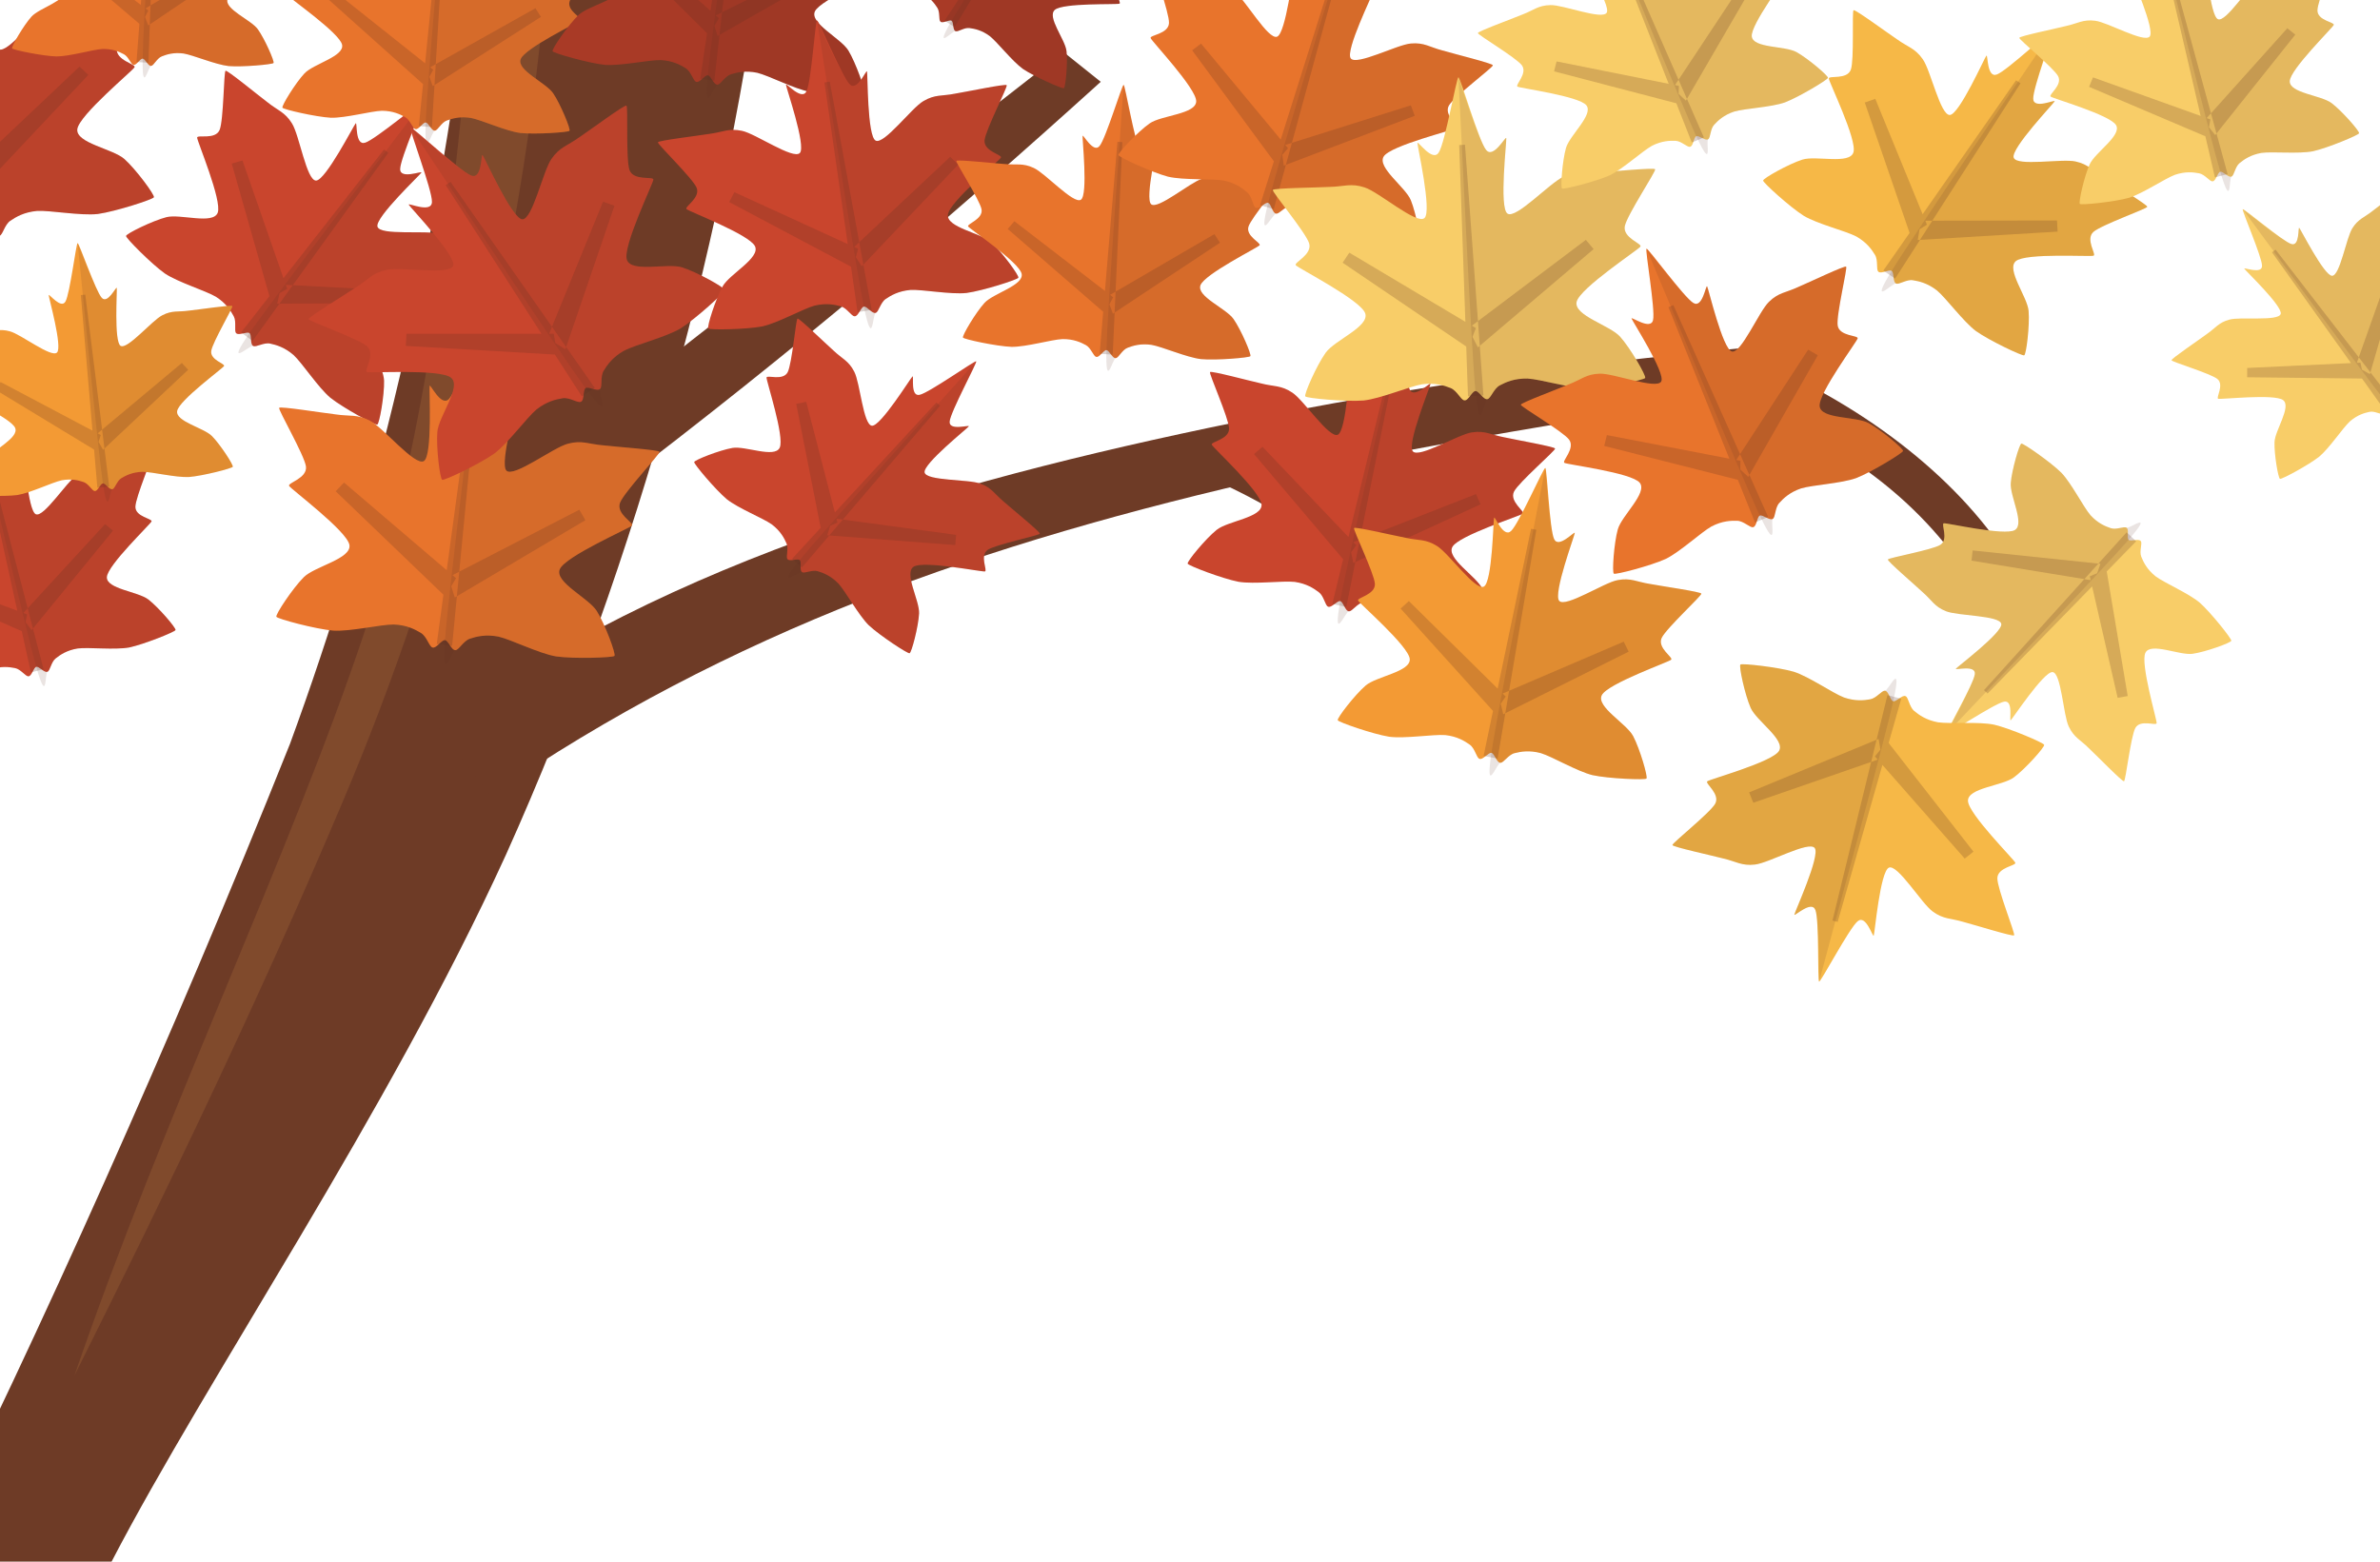
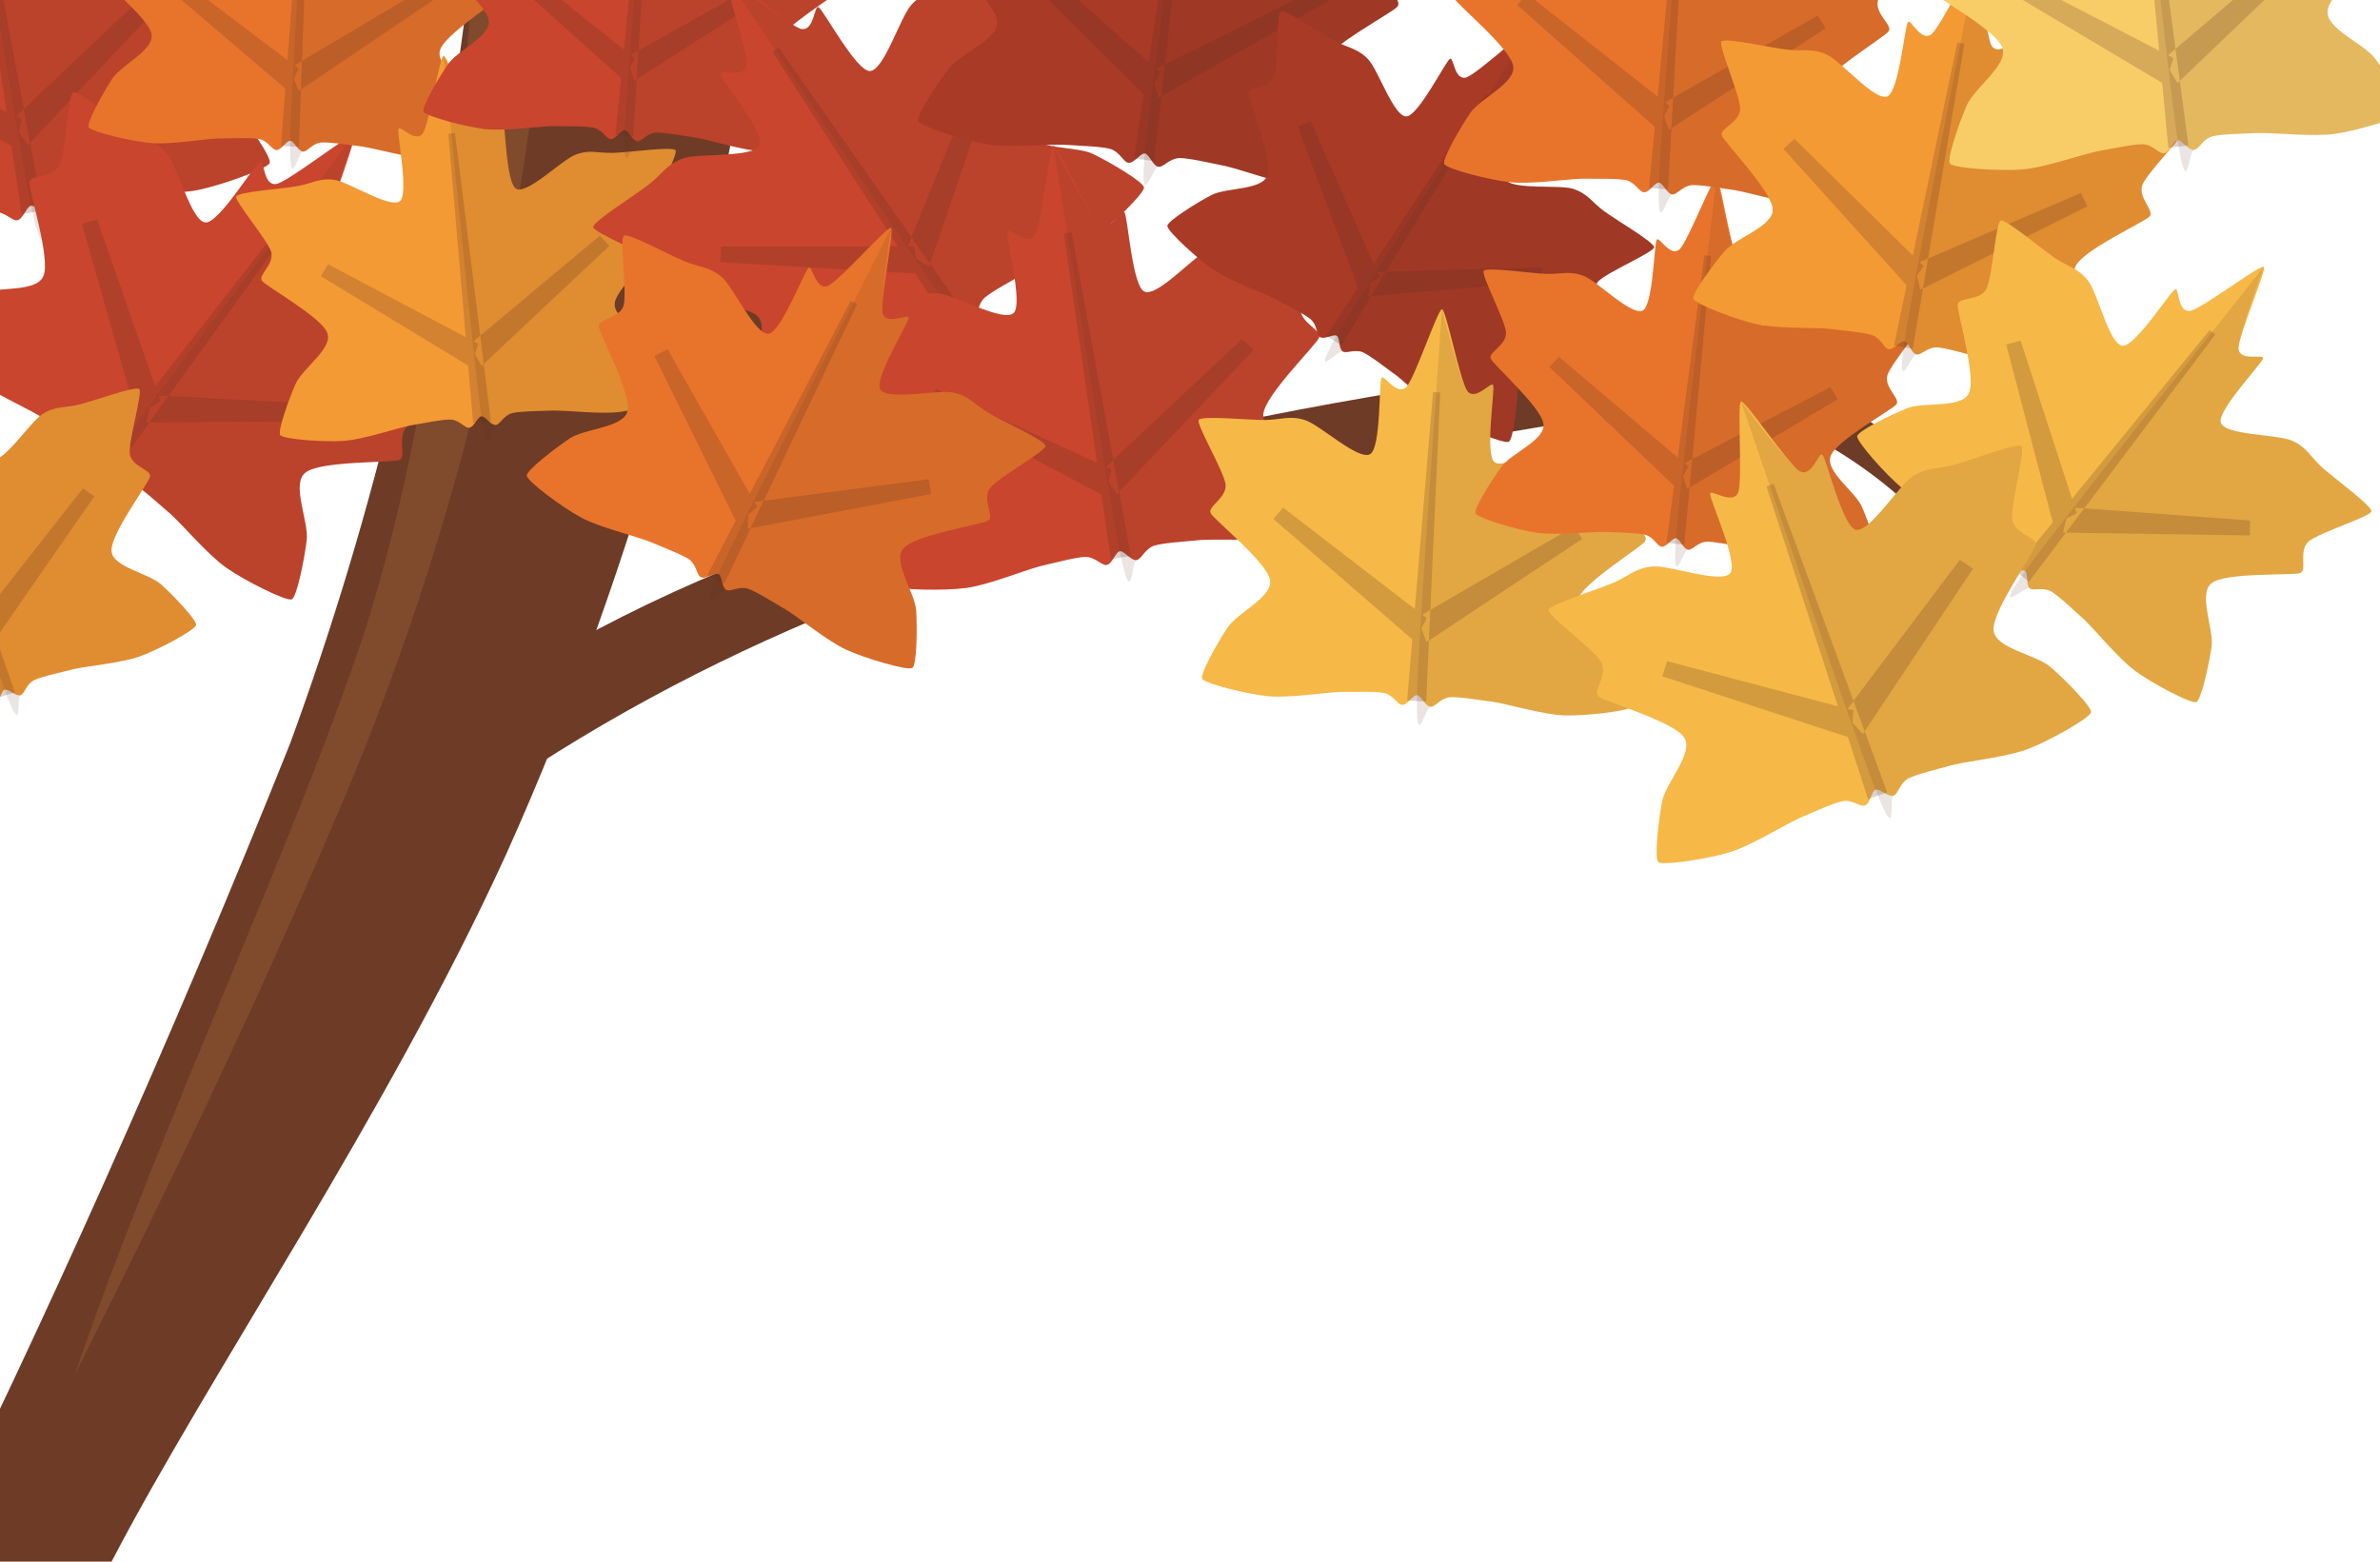
<svg xmlns="http://www.w3.org/2000/svg" viewBox="0 0 640 420">
  <defs>
-     <path id="harvest-maple-left-leaf" d="M0 -50C0.4 -50 3.5 -36.6 4.9 -34.7C6.3 -32.7 9.1 -37.4 9.2 -36.9C9.3 -36.4 6.9 -22.6 8.6 -21.3C10.3 -20 17.7 -27.2 20.6 -28.3C23.4 -29.4 24.9 -28.7 27.8 -28.8C30.6 -28.8 39.5 -29.2 39.6 -28.8C39.8 -28.4 33.3 -19.7 32.7 -17.4C32.1 -15 36.1 -13.6 35.7 -13C35.3 -12.4 22.7 -5.1 21.9 -2.3C21.1 0.5 28.5 2.9 30.5 5.4C32.5 7.9 35.5 13.8 35.2 14.2C35 14.6 26.9 15.8 23.2 15.7C19.6 15.5 13.6 13.3 10.9 13C8.2 12.8 6.4 13.5 5.1 14.1C3.8 14.7 3.1 16.7 2.4 16.8C1.6 17 0.7 15 0 15C-0.7 15 -1.6 17 -2.4 16.8C-3.1 16.7 -3.8 14.7 -5.1 14.1C-6.4 13.5 -8.2 12.8 -10.9 13C-13.6 13.3 -19.6 15.5 -23.2 15.7C-26.9 15.8 -35 14.6 -35.2 14.2C-35.5 13.8 -32.5 7.9 -30.5 5.4C-28.5 2.9 -21.1 0.5 -21.9 -2.3C-22.7 -5.1 -35.3 -12.4 -35.7 -13C-36.1 -13.6 -32.1 -15 -32.7 -17.4C-33.3 -19.7 -39.8 -28.4 -39.6 -28.8C-39.5 -29.2 -30.6 -28.8 -27.8 -28.8C-24.9 -28.7 -23.4 -29.4 -20.6 -28.3C-17.7 -27.2 -10.3 -20 -8.6 -21.3C-6.9 -22.6 -9.3 -36.4 -9.2 -36.9C-9.1 -37.4 -6.3 -32.7 -4.9 -34.7C-3.5 -36.6 -0.4 -50 0 -50Z" />
-     <path id="harvest-maple-left-half" d="M0 -50C0.2 -49.4 3.5 -36.6 4.9 -34.7C6.3 -32.7 9.1 -37.4 9.2 -36.9C9.3 -36.4 6.9 -22.6 8.6 -21.3C10.3 -20 17.7 -27.2 20.6 -28.3C23.4 -29.4 24.9 -28.7 27.8 -28.8C30.6 -28.8 39.5 -29.2 39.6 -28.8C39.8 -28.4 33.3 -19.7 32.7 -17.4C32.1 -15 36.1 -13.6 35.7 -13C35.3 -12.4 22.7 -5.1 21.9 -2.3C21.1 0.5 28.5 2.9 30.5 5.4C32.5 7.9 35.5 13.8 35.2 14.2C35 14.6 26.9 15.8 23.2 15.7C19.6 15.5 13.6 13.3 10.9 13C8.2 12.8 6.4 13.5 5.1 14.1C3.8 14.7 3.1 16.7 2.4 16.8C1.6 17 0.4 25 0 15C-0.4 5 0 -40.2 0 -50Z" />
+     <path id="harvest-maple-left-leaf" d="M0 -50C0.7 -50 3.7 -38.5 5.1 -36.6C6.6 -34.8 9.1 -38.6 9.4 -37.8C9.8 -37 8.7 -26 10.5 -24.9C12.4 -23.7 19.1 -29.2 21.7 -29.9C24.4 -30.6 25.8 -29.7 28.5 -29.5C31.2 -29.3 39.2 -29.6 39.6 -28.8C40 -28 34.9 -20.6 34.4 -18.3C34 -16 37.2 -14.4 36.6 -13.3C36.1 -12.3 26.5 -5.6 25.9 -2.7C25.2 0.1 31 3.1 32.5 5.7C34 8.3 36.7 13.9 36.2 14.6C35.6 15.4 28.4 16.7 24.9 16.8C21.4 16.9 15.8 15.6 12.9 15.3C9.9 15.1 7 14.8 5.5 15C3.9 15.3 3.2 16.8 2.4 16.8C1.5 16.8 0.7 15 0 15C-0.7 15 -1.5 16.8 -2.4 16.8C-3.2 16.8 -3.9 15.3 -5.5 15C-7 14.8 -9.9 15.1 -12.9 15.3C-15.8 15.6 -21.4 16.9 -24.9 16.8C-28.4 16.7 -35.6 15.4 -36.2 14.6C-36.7 13.9 -34 8.3 -32.5 5.7C-31 3.1 -25.2 0.1 -25.9 -2.7C-26.5 -5.6 -36.1 -12.3 -36.6 -13.3C-37.2 -14.4 -34 -16 -34.4 -18.3C-34.9 -20.6 -40 -28 -39.6 -28.8C-39.2 -29.6 -31.2 -29.3 -28.5 -29.5C-25.8 -29.7 -24.4 -30.6 -21.7 -29.9C-19.1 -29.2 -12.4 -23.7 -10.5 -24.9C-8.7 -26 -9.8 -37 -9.4 -37.8C-9.1 -38.6 -6.6 -34.8 -5.1 -36.6C-3.7 -38.5 -0.7 -50 0 -50Z" />
+     <path id="harvest-maple-left-half" d="M0 -50C0.3 -49.1 3.7 -38.5 5.1 -36.6C6.6 -34.8 9.1 -38.6 9.4 -37.8C9.8 -37 8.7 -26 10.5 -24.9C12.4 -23.7 19.1 -29.2 21.7 -29.9C24.4 -30.6 25.8 -29.7 28.5 -29.5C31.2 -29.3 39.2 -29.6 39.6 -28.8C40 -28 34.9 -20.6 34.4 -18.3C34 -16 37.2 -14.4 36.6 -13.3C36.1 -12.3 26.5 -5.6 25.9 -2.7C25.2 0.1 31 3.1 32.5 5.7C34 8.3 36.7 13.9 36.2 14.6C35.6 15.4 28.4 16.7 24.9 16.8C21.4 16.9 15.8 15.6 12.9 15.3C9.9 15.1 7 14.8 5.5 15C3.9 15.3 3.2 16.8 2.4 16.8C1.5 16.8 0.4 25 0 15C-0.4 5 0 -40.2 0 -50Z" />
    <path id="harvest-maple-left-vein" d="M-1.6 16L-0.6-36L0.6-36L1.6 16ZM-1 6L-26-13L-24.5-15L0.8 2ZM1 6L26-13L24.5-15L-0.8 2Z" />
  </defs>
  <path d="M-20 420C10 360 46 280 78 200C100 140 118 70 128 -20L206 -20C196 60 172 150 136 230C104 300 56 370 30 420Z" fill="#6e3b26" />
  <path d="M128 -20L148 -20C142 70 120 150 92 216C70 268 46 318 20 370C44 300 78 230 98 170C114 120 124 50 128 -20Z" fill="#87502f" opacity="0.7" />
  <path d="M118 196C180 150 260 128 340 112C390 102 440 96 486 92L488 104C440 110 392 118 344 128C264 146 196 170 132 214Z" fill="#6e3b26" />
  <path d="M150 120C200 80 240 50 286 14L296 22C254 60 214 94 164 132Z" fill="#6e3b26" />
  <path d="M330 116C360 130 384 150 400 176L390 182C374 158 352 140 324 128Z" fill="#6e3b26" />
  <path d="M470 96C500 108 526 128 540 150L530 156C516 134 494 118 466 108Z" fill="#6e3b26" />
  <g class="harvest-sway harvest-sway-0" style="transform-box: view-box; transform-origin: 130px 200px">
-     <use href="#harvest-maple-left-leaf" transform="translate(-6.8 42.4) rotate(-9.5) scale(1.3)" fill="#c9452d" />
-     <use href="#harvest-maple-left-half" transform="translate(-6.8 42.4) rotate(-9.5) scale(1.3)" fill="#5B2E1F" opacity="0.13" />
-     <use href="#harvest-maple-left-vein" transform="translate(-6.8 42.4) rotate(-9.5) scale(1.3)" fill="#5B2E1F" opacity="0.22" />
-     <use href="#harvest-maple-left-leaf" transform="translate(77.9 75.2) rotate(36.9) scale(1.2)" fill="#c9452d" />
-     <use href="#harvest-maple-left-half" transform="translate(77.9 75.2) rotate(36.9) scale(1.2)" fill="#5B2E1F" opacity="0.13" />
-     <use href="#harvest-maple-left-vein" transform="translate(77.9 75.2) rotate(36.9) scale(1.2)" fill="#5B2E1F" opacity="0.22" />
-     <use href="#harvest-maple-left-leaf" transform="translate(5.9 163.3) rotate(-13.5) scale(1.1)" fill="#c9452d" />
-     <use href="#harvest-maple-left-half" transform="translate(5.9 163.3) rotate(-13.5) scale(1.1)" fill="#5B2E1F" opacity="0.13" />
-     <use href="#harvest-maple-left-vein" transform="translate(5.9 163.3) rotate(-13.5) scale(1.1)" fill="#5B2E1F" opacity="0.22" />
-     <use href="#harvest-maple-left-leaf" transform="translate(39.2 0.8) rotate(3.2) scale(1)" fill="#e8742c" />
-     <use href="#harvest-maple-left-half" transform="translate(39.2 0.8) rotate(3.2) scale(1)" fill="#5B2E1F" opacity="0.13" />
-     <use href="#harvest-maple-left-vein" transform="translate(39.2 0.8) rotate(3.2) scale(1)" fill="#5B2E1F" opacity="0.22" />
-     <use href="#harvest-maple-left-leaf" transform="translate(26.1 115.1) rotate(-6) scale(1)" fill="#f39a34" />
-     <use href="#harvest-maple-left-half" transform="translate(26.1 115.1) rotate(-6) scale(1)" fill="#5B2E1F" opacity="0.13" />
-     <use href="#harvest-maple-left-vein" transform="translate(26.1 115.1) rotate(-6) scale(1)" fill="#5B2E1F" opacity="0.22" />
-     <use href="#harvest-maple-left-leaf" transform="translate(115.8 16.5) rotate(4.6) scale(1.1)" fill="#e8742c" />
-     <use href="#harvest-maple-left-half" transform="translate(115.8 16.5) rotate(4.6) scale(1.1)" fill="#5B2E1F" opacity="0.13" />
-     <use href="#harvest-maple-left-vein" transform="translate(115.8 16.5) rotate(4.6) scale(1.1)" fill="#5B2E1F" opacity="0.22" />
-     <use href="#harvest-maple-left-leaf" transform="translate(121.9 152.8) rotate(6.6) scale(1.3)" fill="#e8742c" />
-     <use href="#harvest-maple-left-half" transform="translate(121.9 152.8) rotate(6.6) scale(1.3)" fill="#5B2E1F" opacity="0.13" />
-     <use href="#harvest-maple-left-vein" transform="translate(121.9 152.8) rotate(6.6) scale(1.3)" fill="#5B2E1F" opacity="0.22" />
+     <use href="#harvest-maple-left-leaf" transform="translate(3.9 28.7) rotate(-9.5) scale(1.8)" fill="#c9452d" />
+     <use href="#harvest-maple-left-half" transform="translate(3.9 28.7) rotate(-9.5) scale(1.8)" fill="#5B2E1F" opacity="0.13" />
+     <use href="#harvest-maple-left-vein" transform="translate(3.9 28.7) rotate(-9.5) scale(1.8)" fill="#5B2E1F" opacity="0.22" />
+     <use href="#harvest-maple-left-leaf" transform="translate(44.1 104.4) rotate(36.9) scale(1.7)" fill="#c9452d" />
+     <use href="#harvest-maple-left-half" transform="translate(44.1 104.4) rotate(36.9) scale(1.7)" fill="#5B2E1F" opacity="0.13" />
+     <use href="#harvest-maple-left-vein" transform="translate(44.1 104.4) rotate(36.9) scale(1.7)" fill="#5B2E1F" opacity="0.22" />
+     <use href="#harvest-maple-left-leaf" transform="translate(79.3 15.4) rotate(3.2) scale(1.5)" fill="#e8742c" />
+     <use href="#harvest-maple-left-half" transform="translate(79.3 15.4) rotate(3.2) scale(1.5)" fill="#5B2E1F" opacity="0.13" />
+     <use href="#harvest-maple-left-vein" transform="translate(79.3 15.4) rotate(3.2) scale(1.5)" fill="#5B2E1F" opacity="0.22" />
+     <use href="#harvest-maple-left-leaf" transform="translate(127.1 89.6) rotate(-6) scale(1.5)" fill="#f39a34" />
+     <use href="#harvest-maple-left-half" transform="translate(127.1 89.6) rotate(-6) scale(1.5)" fill="#5B2E1F" opacity="0.13" />
+     <use href="#harvest-maple-left-vein" transform="translate(127.1 89.6) rotate(-6) scale(1.5)" fill="#5B2E1F" opacity="0.22" />
+     <use href="#harvest-maple-left-leaf" transform="translate(-5.7 164.1) rotate(-18) scale(1.5)" fill="#f39a34" />
+     <use href="#harvest-maple-left-half" transform="translate(-5.7 164.1) rotate(-18) scale(1.5)" fill="#5B2E1F" opacity="0.13" />
+     <use href="#harvest-maple-left-vein" transform="translate(-5.7 164.1) rotate(-18) scale(1.5)" fill="#5B2E1F" opacity="0.22" />
  </g>
  <g class="harvest-sway harvest-sway-1" style="transform-box: view-box; transform-origin: 260px 130px">
-     <use href="#harvest-maple-left-leaf" transform="translate(146.6 88.2) rotate(-33.9) scale(1.3)" fill="#c9452d" />
-     <use href="#harvest-maple-left-half" transform="translate(146.6 88.2) rotate(-33.9) scale(1.3)" fill="#5B2E1F" opacity="0.13" />
-     <use href="#harvest-maple-left-vein" transform="translate(146.6 88.2) rotate(-33.9) scale(1.3)" fill="#5B2E1F" opacity="0.22" />
-     <use href="#harvest-maple-left-leaf" transform="translate(192.7 2.4) rotate(7.5) scale(1.2)" fill="#a93a26" />
-     <use href="#harvest-maple-left-half" transform="translate(192.7 2.4) rotate(7.5) scale(1.2)" fill="#5B2E1F" opacity="0.13" />
-     <use href="#harvest-maple-left-vein" transform="translate(192.7 2.4) rotate(7.5) scale(1.2)" fill="#5B2E1F" opacity="0.22" />
-     <use href="#harvest-maple-left-leaf" transform="translate(229.4 64.7) rotate(-9.3) scale(1.2)" fill="#c9452d" />
-     <use href="#harvest-maple-left-half" transform="translate(229.4 64.7) rotate(-9.3) scale(1.2)" fill="#5B2E1F" opacity="0.13" />
-     <use href="#harvest-maple-left-vein" transform="translate(229.4 64.7) rotate(-9.3) scale(1.2)" fill="#5B2E1F" opacity="0.22" />
-     <use href="#harvest-maple-left-leaf" transform="translate(263.9 -7.1) rotate(32.3) scale(1)" fill="#a93a26" />
-     <use href="#harvest-maple-left-half" transform="translate(263.9 -7.1) rotate(32.3) scale(1)" fill="#5B2E1F" opacity="0.13" />
-     <use href="#harvest-maple-left-vein" transform="translate(263.9 -7.1) rotate(32.3) scale(1)" fill="#5B2E1F" opacity="0.22" />
-     <use href="#harvest-maple-left-leaf" transform="translate(364.3 144.1) rotate(12.5) scale(1.2)" fill="#c9452d" />
-     <use href="#harvest-maple-left-half" transform="translate(364.3 144.1) rotate(12.5) scale(1.2)" fill="#5B2E1F" opacity="0.13" />
-     <use href="#harvest-maple-left-vein" transform="translate(364.3 144.1) rotate(12.5) scale(1.2)" fill="#5B2E1F" opacity="0.22" />
-     <use href="#harvest-maple-left-leaf" transform="translate(226 138.3) rotate(41.6) scale(1.1)" fill="#c9452d" />
-     <use href="#harvest-maple-left-half" transform="translate(226 138.3) rotate(41.6) scale(1.1)" fill="#5B2E1F" opacity="0.13" />
-     <use href="#harvest-maple-left-vein" transform="translate(226 138.3) rotate(41.6) scale(1.1)" fill="#5B2E1F" opacity="0.22" />
-     <use href="#harvest-maple-left-leaf" transform="translate(298.6 77.7) rotate(3.7) scale(1.1)" fill="#e8742c" />
-     <use href="#harvest-maple-left-half" transform="translate(298.6 77.7) rotate(3.7) scale(1.1)" fill="#5B2E1F" opacity="0.13" />
-     <use href="#harvest-maple-left-vein" transform="translate(298.6 77.7) rotate(3.7) scale(1.1)" fill="#5B2E1F" opacity="0.22" />
-     <use href="#harvest-maple-left-leaf" transform="translate(346.1 37.3) rotate(16.4) scale(1.2)" fill="#e8742c" />
-     <use href="#harvest-maple-left-half" transform="translate(346.1 37.3) rotate(16.4) scale(1.2)" fill="#5B2E1F" opacity="0.13" />
-     <use href="#harvest-maple-left-vein" transform="translate(346.1 37.3) rotate(16.4) scale(1.2)" fill="#5B2E1F" opacity="0.22" />
+     <use href="#harvest-maple-left-leaf" transform="translate(169.8 12.6) rotate(4.6) scale(1.5)" fill="#c9452d" />
+     <use href="#harvest-maple-left-half" transform="translate(169.8 12.6) rotate(4.6) scale(1.5)" fill="#5B2E1F" opacity="0.13" />
+     <use href="#harvest-maple-left-vein" transform="translate(169.8 12.6) rotate(4.6) scale(1.5)" fill="#5B2E1F" opacity="0.22" />
+     <use href="#harvest-maple-left-leaf" transform="translate(242.7 64.2) rotate(-33.9) scale(1.7)" fill="#c9452d" />
+     <use href="#harvest-maple-left-half" transform="translate(242.7 64.2) rotate(-33.9) scale(1.7)" fill="#5B2E1F" opacity="0.13" />
+     <use href="#harvest-maple-left-vein" transform="translate(242.7 64.2) rotate(-33.9) scale(1.7)" fill="#5B2E1F" opacity="0.22" />
+     <use href="#harvest-maple-left-leaf" transform="translate(311.2 16) rotate(7.5) scale(1.7)" fill="#a93a26" />
+     <use href="#harvest-maple-left-half" transform="translate(311.2 16) rotate(7.5) scale(1.7)" fill="#5B2E1F" opacity="0.13" />
+     <use href="#harvest-maple-left-vein" transform="translate(311.2 16) rotate(7.5) scale(1.7)" fill="#5B2E1F" opacity="0.22" />
+     <use href="#harvest-maple-left-leaf" transform="translate(297 123.1) rotate(-9.3) scale(1.7)" fill="#c9452d" />
+     <use href="#harvest-maple-left-half" transform="translate(297 123.1) rotate(-9.3) scale(1.7)" fill="#5B2E1F" opacity="0.13" />
+     <use href="#harvest-maple-left-vein" transform="translate(297 123.1) rotate(-9.3) scale(1.7)" fill="#5B2E1F" opacity="0.22" />
+     <use href="#harvest-maple-left-leaf" transform="translate(371.5 71.3) rotate(32.3) scale(1.5)" fill="#a93a26" />
+     <use href="#harvest-maple-left-half" transform="translate(371.5 71.3) rotate(32.3) scale(1.5)" fill="#5B2E1F" opacity="0.13" />
+     <use href="#harvest-maple-left-vein" transform="translate(371.5 71.3) rotate(32.3) scale(1.5)" fill="#5B2E1F" opacity="0.22" />
+     <use href="#harvest-maple-left-leaf" transform="translate(203.9 132.9) rotate(26.5) scale(1.6)" fill="#e8742c" />
+     <use href="#harvest-maple-left-half" transform="translate(203.9 132.9) rotate(26.5) scale(1.6)" fill="#5B2E1F" opacity="0.13" />
+     <use href="#harvest-maple-left-vein" transform="translate(203.9 132.9) rotate(26.5) scale(1.6)" fill="#5B2E1F" opacity="0.22" />
  </g>
  <g class="harvest-sway harvest-sway-2" style="transform-box: view-box; transform-origin: 440px 100px">
-     <use href="#harvest-maple-left-leaf" transform="translate(404.4 184.8) rotate(10.7) scale(1.2)" fill="#f39a34" />
-     <use href="#harvest-maple-left-half" transform="translate(404.4 184.8) rotate(10.7) scale(1.2)" fill="#5B2E1F" opacity="0.13" />
-     <use href="#harvest-maple-left-vein" transform="translate(404.4 184.8) rotate(10.7) scale(1.2)" fill="#5B2E1F" opacity="0.22" />
-     <use href="#harvest-maple-left-leaf" transform="translate(395.7 85.7) rotate(-3.1) scale(1.3)" fill="#f8cd68" />
-     <use href="#harvest-maple-left-half" transform="translate(395.7 85.7) rotate(-3.1) scale(1.3)" fill="#5B2E1F" opacity="0.13" />
-     <use href="#harvest-maple-left-vein" transform="translate(395.7 85.7) rotate(-3.1) scale(1.3)" fill="#5B2E1F" opacity="0.22" />
-     <use href="#harvest-maple-left-leaf" transform="translate(449.8 21.4) rotate(-22.6) scale(1.1)" fill="#f8cd68" />
-     <use href="#harvest-maple-left-half" transform="translate(449.8 21.4) rotate(-22.6) scale(1.1)" fill="#5B2E1F" opacity="0.13" />
-     <use href="#harvest-maple-left-vein" transform="translate(449.8 21.4) rotate(-22.6) scale(1.1)" fill="#5B2E1F" opacity="0.22" />
-     <use href="#harvest-maple-left-leaf" transform="translate(466.2 122.1) rotate(-23) scale(1.2)" fill="#e8742c" />
-     <use href="#harvest-maple-left-half" transform="translate(466.2 122.1) rotate(-23) scale(1.2)" fill="#5B2E1F" opacity="0.13" />
-     <use href="#harvest-maple-left-vein" transform="translate(466.2 122.1) rotate(-23) scale(1.2)" fill="#5B2E1F" opacity="0.22" />
-     <use href="#harvest-maple-left-leaf" transform="translate(518.7 57.9) rotate(33.8) scale(1.2)" fill="#f6b847" />
-     <use href="#harvest-maple-left-half" transform="translate(518.7 57.9) rotate(33.8) scale(1.2)" fill="#5B2E1F" opacity="0.13" />
-     <use href="#harvest-maple-left-vein" transform="translate(518.7 57.9) rotate(33.8) scale(1.2)" fill="#5B2E1F" opacity="0.22" />
-     <use href="#harvest-maple-left-leaf" transform="translate(561.1 157.2) rotate(223.2) scale(1.1)" fill="#f8cd68" />
-     <use href="#harvest-maple-left-half" transform="translate(561.1 157.2) rotate(223.2) scale(1.1)" fill="#5B2E1F" opacity="0.13" />
-     <use href="#harvest-maple-left-vein" transform="translate(561.1 157.2) rotate(223.2) scale(1.1)" fill="#5B2E1F" opacity="0.22" />
-     <use href="#harvest-maple-left-leaf" transform="translate(593 30.2) rotate(-14.2) scale(1.1)" fill="#f8cd68" />
-     <use href="#harvest-maple-left-half" transform="translate(593 30.2) rotate(-14.2) scale(1.1)" fill="#5B2E1F" opacity="0.13" />
-     <use href="#harvest-maple-left-vein" transform="translate(593 30.2) rotate(-14.2) scale(1.1)" fill="#5B2E1F" opacity="0.22" />
-     <use href="#harvest-maple-left-leaf" transform="translate(632.9 96.4) rotate(-36.6) scale(1)" fill="#f8cd68" />
-     <use href="#harvest-maple-left-half" transform="translate(632.9 96.4) rotate(-36.6) scale(1)" fill="#5B2E1F" opacity="0.13" />
-     <use href="#harvest-maple-left-vein" transform="translate(632.9 96.4) rotate(-36.6) scale(1)" fill="#5B2E1F" opacity="0.22" />
-     <use href="#harvest-maple-left-leaf" transform="translate(504.5 206) rotate(194.8) scale(1.2)" fill="#f6b847" />
-     <use href="#harvest-maple-left-half" transform="translate(504.5 206) rotate(194.8) scale(1.2)" fill="#5B2E1F" opacity="0.13" />
-     <use href="#harvest-maple-left-vein" transform="translate(504.5 206) rotate(194.8) scale(1.2)" fill="#5B2E1F" opacity="0.22" />
+     <use href="#harvest-maple-left-leaf" transform="translate(382.6 163) rotate(3.7) scale(1.6)" fill="#f6b847" />
+     <use href="#harvest-maple-left-half" transform="translate(382.6 163) rotate(3.7) scale(1.6)" fill="#5B2E1F" opacity="0.13" />
+     <use href="#harvest-maple-left-vein" transform="translate(382.6 163) rotate(3.7) scale(1.6)" fill="#5B2E1F" opacity="0.22" />
+     <use href="#harvest-maple-left-leaf" transform="translate(453.2 122.4) rotate(6.4) scale(1.5)" fill="#e8742c" />
+     <use href="#harvest-maple-left-half" transform="translate(453.2 122.4) rotate(6.4) scale(1.5)" fill="#5B2E1F" opacity="0.13" />
+     <use href="#harvest-maple-left-vein" transform="translate(453.2 122.4) rotate(6.4) scale(1.5)" fill="#5B2E1F" opacity="0.22" />
+     <use href="#harvest-maple-left-leaf" transform="translate(447.9 25.2) rotate(4.3) scale(1.6)" fill="#e8742c" />
+     <use href="#harvest-maple-left-half" transform="translate(447.9 25.2) rotate(4.3) scale(1.6)" fill="#5B2E1F" opacity="0.13" />
+     <use href="#harvest-maple-left-vein" transform="translate(447.9 25.2) rotate(4.3) scale(1.6)" fill="#5B2E1F" opacity="0.22" />
+     <use href="#harvest-maple-left-leaf" transform="translate(516.6 68.2) rotate(10.7) scale(1.6)" fill="#f39a34" />
+     <use href="#harvest-maple-left-half" transform="translate(516.6 68.2) rotate(10.7) scale(1.6)" fill="#5B2E1F" opacity="0.13" />
+     <use href="#harvest-maple-left-vein" transform="translate(516.6 68.2) rotate(10.7) scale(1.6)" fill="#5B2E1F" opacity="0.22" />
+     <use href="#harvest-maple-left-leaf" transform="translate(582.7 12.4) rotate(-6.5) scale(1.7)" fill="#f8cd68" />
+     <use href="#harvest-maple-left-half" transform="translate(582.7 12.4) rotate(-6.5) scale(1.7)" fill="#5B2E1F" opacity="0.13" />
+     <use href="#harvest-maple-left-vein" transform="translate(582.7 12.4) rotate(-6.5) scale(1.7)" fill="#5B2E1F" opacity="0.22" />
+     <use href="#harvest-maple-left-leaf" transform="translate(559.4 134.7) rotate(38.1) scale(1.6)" fill="#f6b847" />
+     <use href="#harvest-maple-left-half" transform="translate(559.4 134.7) rotate(38.1) scale(1.6)" fill="#5B2E1F" opacity="0.13" />
+     <use href="#harvest-maple-left-vein" transform="translate(559.4 134.7) rotate(38.1) scale(1.6)" fill="#5B2E1F" opacity="0.22" />
+     <use href="#harvest-maple-left-leaf" transform="translate(496 188.3) rotate(-19.1) scale(1.7)" fill="#f6b847" />
+     <use href="#harvest-maple-left-half" transform="translate(496 188.3) rotate(-19.1) scale(1.7)" fill="#5B2E1F" opacity="0.13" />
+     <use href="#harvest-maple-left-vein" transform="translate(496 188.3) rotate(-19.1) scale(1.7)" fill="#5B2E1F" opacity="0.22" />
  </g>
</svg>
